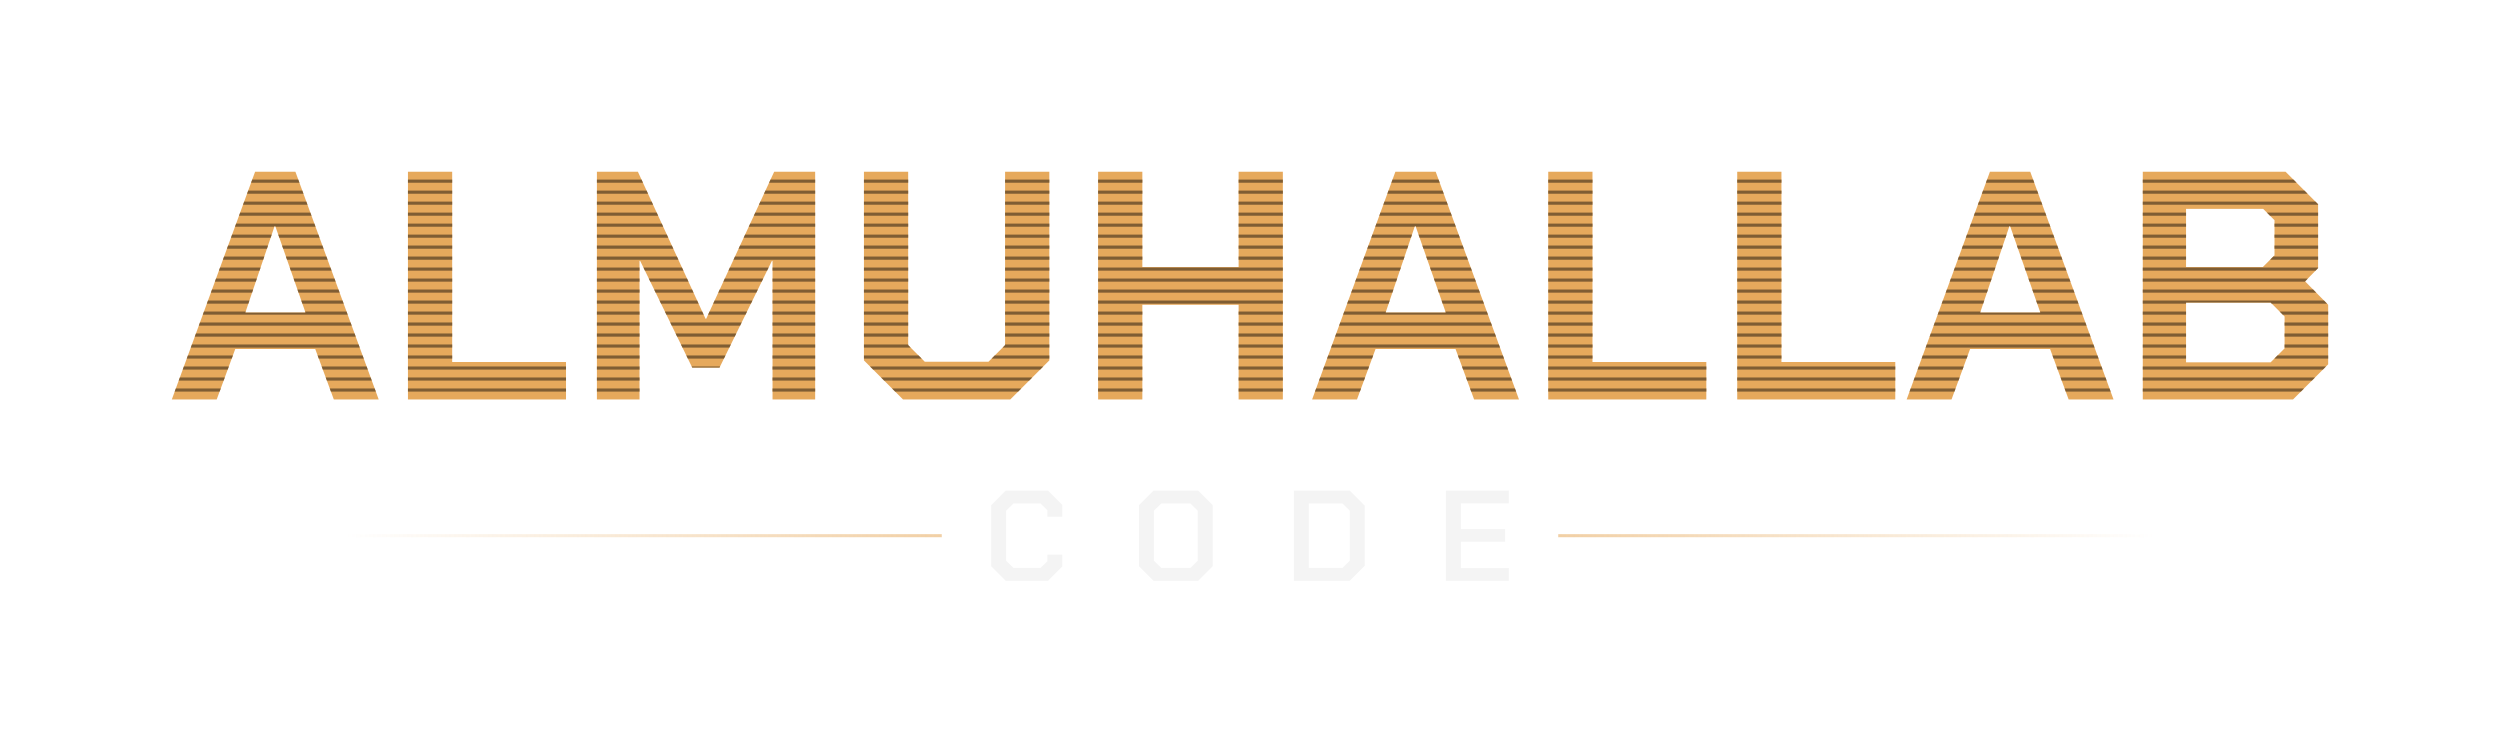
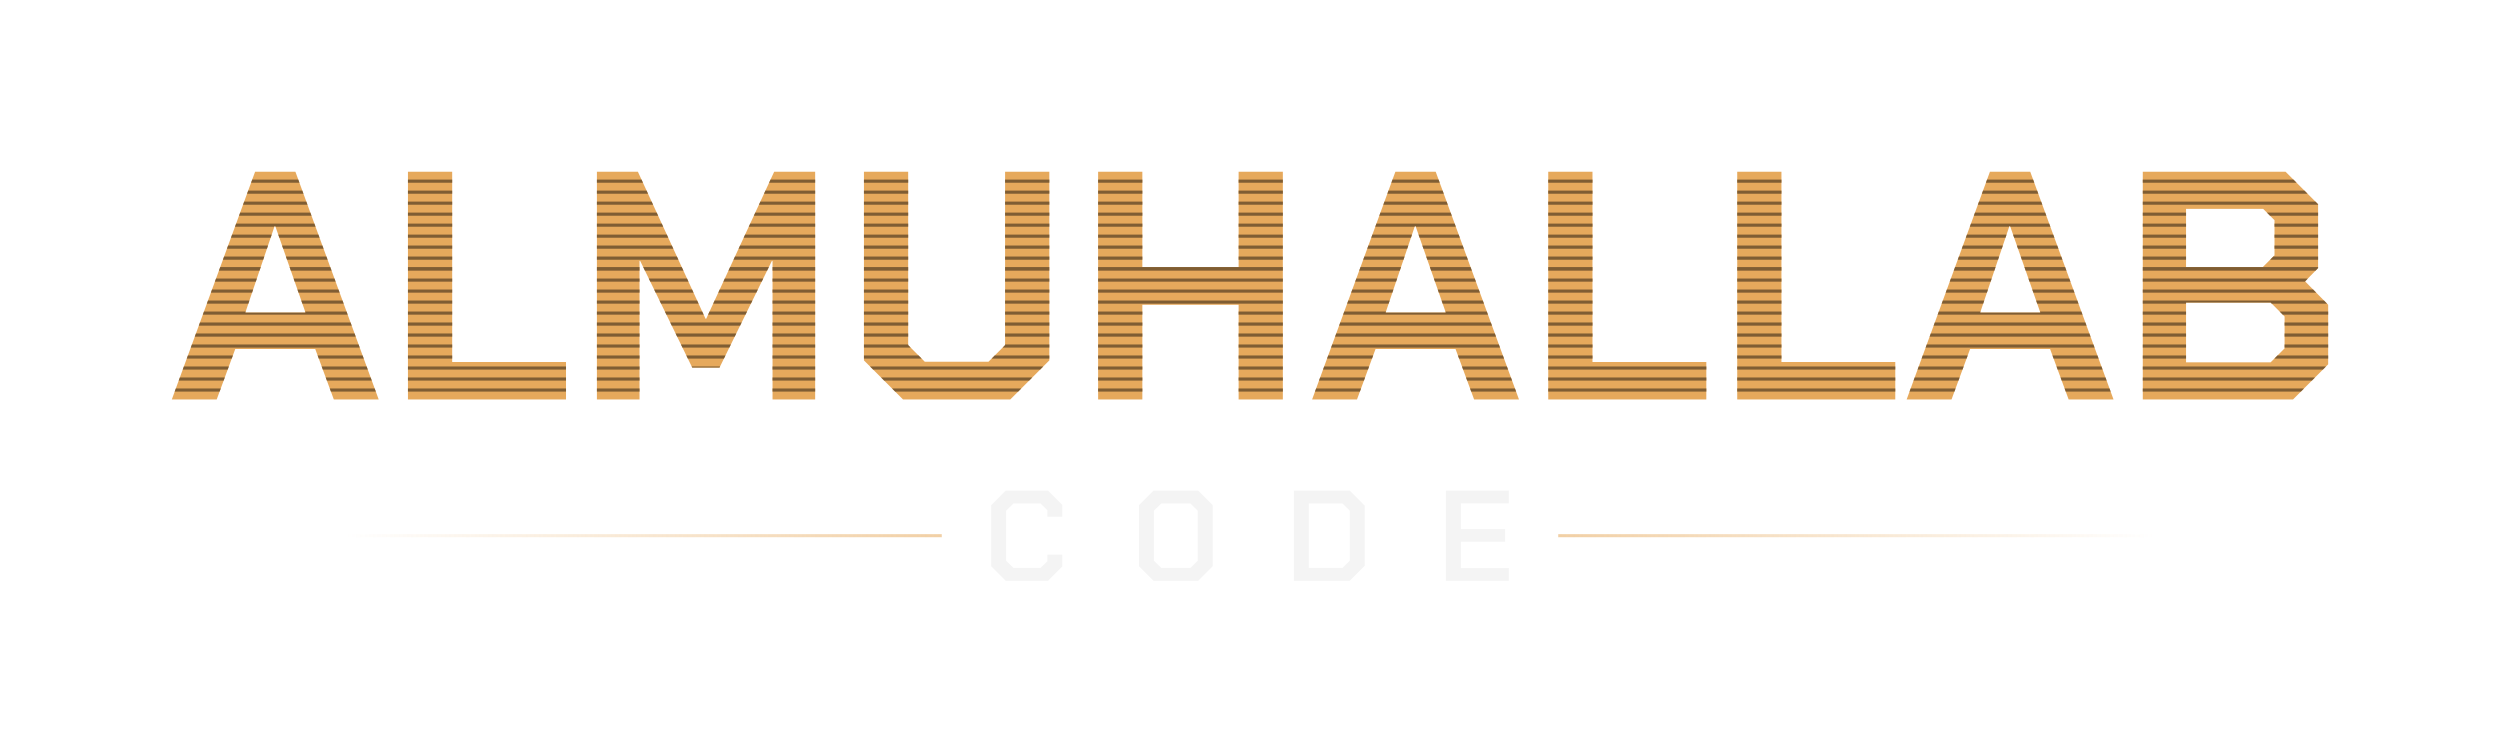
<svg xmlns="http://www.w3.org/2000/svg" viewBox="-814.78 -260.36 1629.56 490.54" width="4096" height="1233" role="img" aria-label="Almuhallab Code">
  <defs>
-     <clipPath id="letters-0">
+     <clipPath id="almuhallab-code-wordmark-for-dark-letters-0">
      <path d="M-648.51 -148.4H-622.22L-567.95 0H-597.2L-609.29 -32.86H-661.44L-673.52 0H-702.78ZM-615.65 -56.6 -635.36 -113H-635.79L-654.87 -56.6ZM-548.87 -148.4H-520.04V-24.38H-445.84V0H-548.87ZM-425.7 -148.4H-398.98L-354.89 -52.58H-354.46L-310.16 -148.4H-283.44V0H-311.22V-90.31H-311.64L-345.77 -20.78H-363.58L-397.5 -90.31H-397.92V0H-425.7ZM-251.64 -25.44V-148.4H-222.81V-35.4L-212 -24.59H-170.45L-159.64 -35.4V-148.4H-130.8V-25.44L-156.24 0H-226.2ZM-99 -148.4H-70.17V-86.28H-7.42V-148.4H21.41V0H-7.42V-61.69H-70.17V0H-99ZM94.76 -148.4H121.05L175.32 0H146.07L133.98 -32.86H81.83L69.75 0H40.49ZM127.62 -56.6 107.91 -113H107.48L88.4 -56.6ZM194.4 -148.4H223.24V-24.38H297.44V0H194.4ZM317.58 -148.4H346.41V-24.38H420.61V0H317.58ZM482.3 -148.4H508.59L562.86 0H533.6L521.52 -32.86H469.37L457.28 0H428.03ZM515.16 -56.6 495.44 -113H495.02L475.94 -56.6ZM581.94 -148.4H675.01L696.21 -127.2V-85.65L687.73 -76.96L702.78 -61.69V-22.9L679.88 0H581.94ZM660.17 -86.28 667.8 -93.92V-116.81L660.38 -124.23H610.14V-86.28ZM665.26 -24.17 674.37 -33.28V-54.06L665.26 -63.18H610.14V-24.17Z" />
    </clipPath>
-     <linearGradient id="fade-l" x1="0" x2="1" y1="0" y2="0">
+     <linearGradient id="almuhallab-code-wordmark-for-dark-fade-l" x1="0" x2="1" y1="0" y2="0">
      <stop offset="0" stop-color="#E6A95C" stop-opacity="0" />
      <stop offset="1" stop-color="#E6A95C" stop-opacity="0.55" />
    </linearGradient>
-     <linearGradient id="fade-r" x1="0" x2="1" y1="0" y2="0">
+     <linearGradient id="almuhallab-code-wordmark-for-dark-fade-r" x1="0" x2="1" y1="0" y2="0">
      <stop offset="0" stop-color="#E6A95C" stop-opacity="0.55" />
      <stop offset="1" stop-color="#E6A95C" stop-opacity="0" />
    </linearGradient>
  </defs>
  <g>
    <path d="M-648.51 -148.4H-622.22L-567.95 0H-597.2L-609.29 -32.86H-661.44L-673.52 0H-702.78ZM-615.65 -56.6 -635.36 -113H-635.79L-654.87 -56.6ZM-548.87 -148.4H-520.04V-24.38H-445.84V0H-548.87ZM-425.7 -148.4H-398.98L-354.89 -52.58H-354.46L-310.16 -148.4H-283.44V0H-311.22V-90.31H-311.64L-345.77 -20.78H-363.58L-397.5 -90.31H-397.92V0H-425.7ZM-251.64 -25.44V-148.4H-222.81V-35.4L-212 -24.59H-170.45L-159.64 -35.4V-148.4H-130.8V-25.44L-156.24 0H-226.2ZM-99 -148.4H-70.17V-86.28H-7.42V-148.4H21.41V0H-7.42V-61.69H-70.17V0H-99ZM94.76 -148.4H121.05L175.32 0H146.07L133.98 -32.86H81.83L69.75 0H40.49ZM127.62 -56.6 107.91 -113H107.48L88.4 -56.6ZM194.4 -148.4H223.24V-24.38H297.44V0H194.4ZM317.58 -148.4H346.41V-24.38H420.61V0H317.58ZM482.3 -148.4H508.59L562.86 0H533.6L521.52 -32.86H469.37L457.28 0H428.03ZM515.16 -56.6 495.44 -113H495.02L475.94 -56.6ZM581.94 -148.4H675.01L696.21 -127.2V-85.65L687.73 -76.96L702.78 -61.69V-22.9L679.88 0H581.94ZM660.17 -86.28 667.8 -93.92V-116.81L660.38 -124.23H610.14V-86.28ZM665.26 -24.17 674.37 -33.28V-54.06L665.26 -63.18H610.14V-24.17Z" fill="#E6A95C" />
-     <g clip-path="url(#letters-0)" fill="#7f5d33">
+     <g clip-path="url(#almuhallab-code-wordmark-for-dark-letters-0)" fill="#7f5d33">
      <rect x="-814.78" y="-143.28" width="1629.56" height="2.05" />
      <rect x="-814.78" y="-136.12" width="1629.56" height="2.05" />
      <rect x="-814.78" y="-128.95" width="1629.56" height="2.05" />
      <rect x="-814.78" y="-121.79" width="1629.56" height="2.05" />
      <rect x="-814.78" y="-114.63" width="1629.56" height="2.05" />
      <rect x="-814.78" y="-107.46" width="1629.56" height="2.05" />
      <rect x="-814.78" y="-100.3" width="1629.56" height="2.05" />
      <rect x="-814.78" y="-93.13" width="1629.56" height="2.05" />
-       <rect x="-814.78" y="-85.97" width="1629.56" height="2.05" />
+       <rect x="-814.78" y="-86.28" width="1629.56" height="2.36" />
      <rect x="-814.78" y="-78.81" width="1629.56" height="2.05" />
      <rect x="-814.78" y="-71.64" width="1629.56" height="2.05" />
      <rect x="-814.78" y="-64.48" width="1629.56" height="2.05" />
      <rect x="-814.78" y="-57.31" width="1629.56" height="2.05" />
      <rect x="-814.78" y="-50.15" width="1629.56" height="2.05" />
      <rect x="-814.78" y="-42.98" width="1629.56" height="2.05" />
      <rect x="-814.78" y="-35.82" width="1629.56" height="2.05" />
      <rect x="-814.78" y="-28.66" width="1629.56" height="2.05" />
      <rect x="-814.78" y="-21.49" width="1629.56" height="2.05" />
      <rect x="-814.78" y="-14.33" width="1629.56" height="2.05" />
      <rect x="-814.78" y="-7.16" width="1629.56" height="2.05" />
    </g>
  </g>
  <path d="M-168.71 108.73V68.92L-159.22 59.42H-131.67L-122.35 68.75V76.48H-132.09V72.19L-136.54 67.82H-154.18L-158.97 72.53V105.12L-154.18 109.82H-136.54L-132.09 105.46V101.17H-122.35V108.9L-131.67 118.22H-159.22ZM-72.37 108.73V68.92L-62.87 59.42H-33.81L-24.32 68.92V108.73L-33.81 118.22H-62.87ZM-38.85 109.82 -34.06 105.12V72.53L-38.85 67.82H-57.83L-62.62 72.53V105.12L-57.83 109.82ZM28.6 59.42H64.97L74.8 69.25V108.4L64.97 118.22H28.6ZM60.27 109.82 65.06 105.12V72.53L60.27 67.82H38.35V109.82ZM127.72 59.42H168.71V67.74H137.47V84.54H166.28V92.77H137.47V109.91H168.71V118.22H127.72Z" fill="#f4f4f4" />
-   <rect x="-590" y="87.82" width="389.09" height="2" fill="url(#fade-l)" />
-   <rect x="200.91" y="87.82" width="389.09" height="2" fill="url(#fade-r)" />
+   <rect x="-590" y="87.82" width="389.09" height="2" fill="url(#almuhallab-code-wordmark-for-dark-fade-l)" />
+   <rect x="200.91" y="87.82" width="389.09" height="2" fill="url(#almuhallab-code-wordmark-for-dark-fade-r)" />
</svg>
